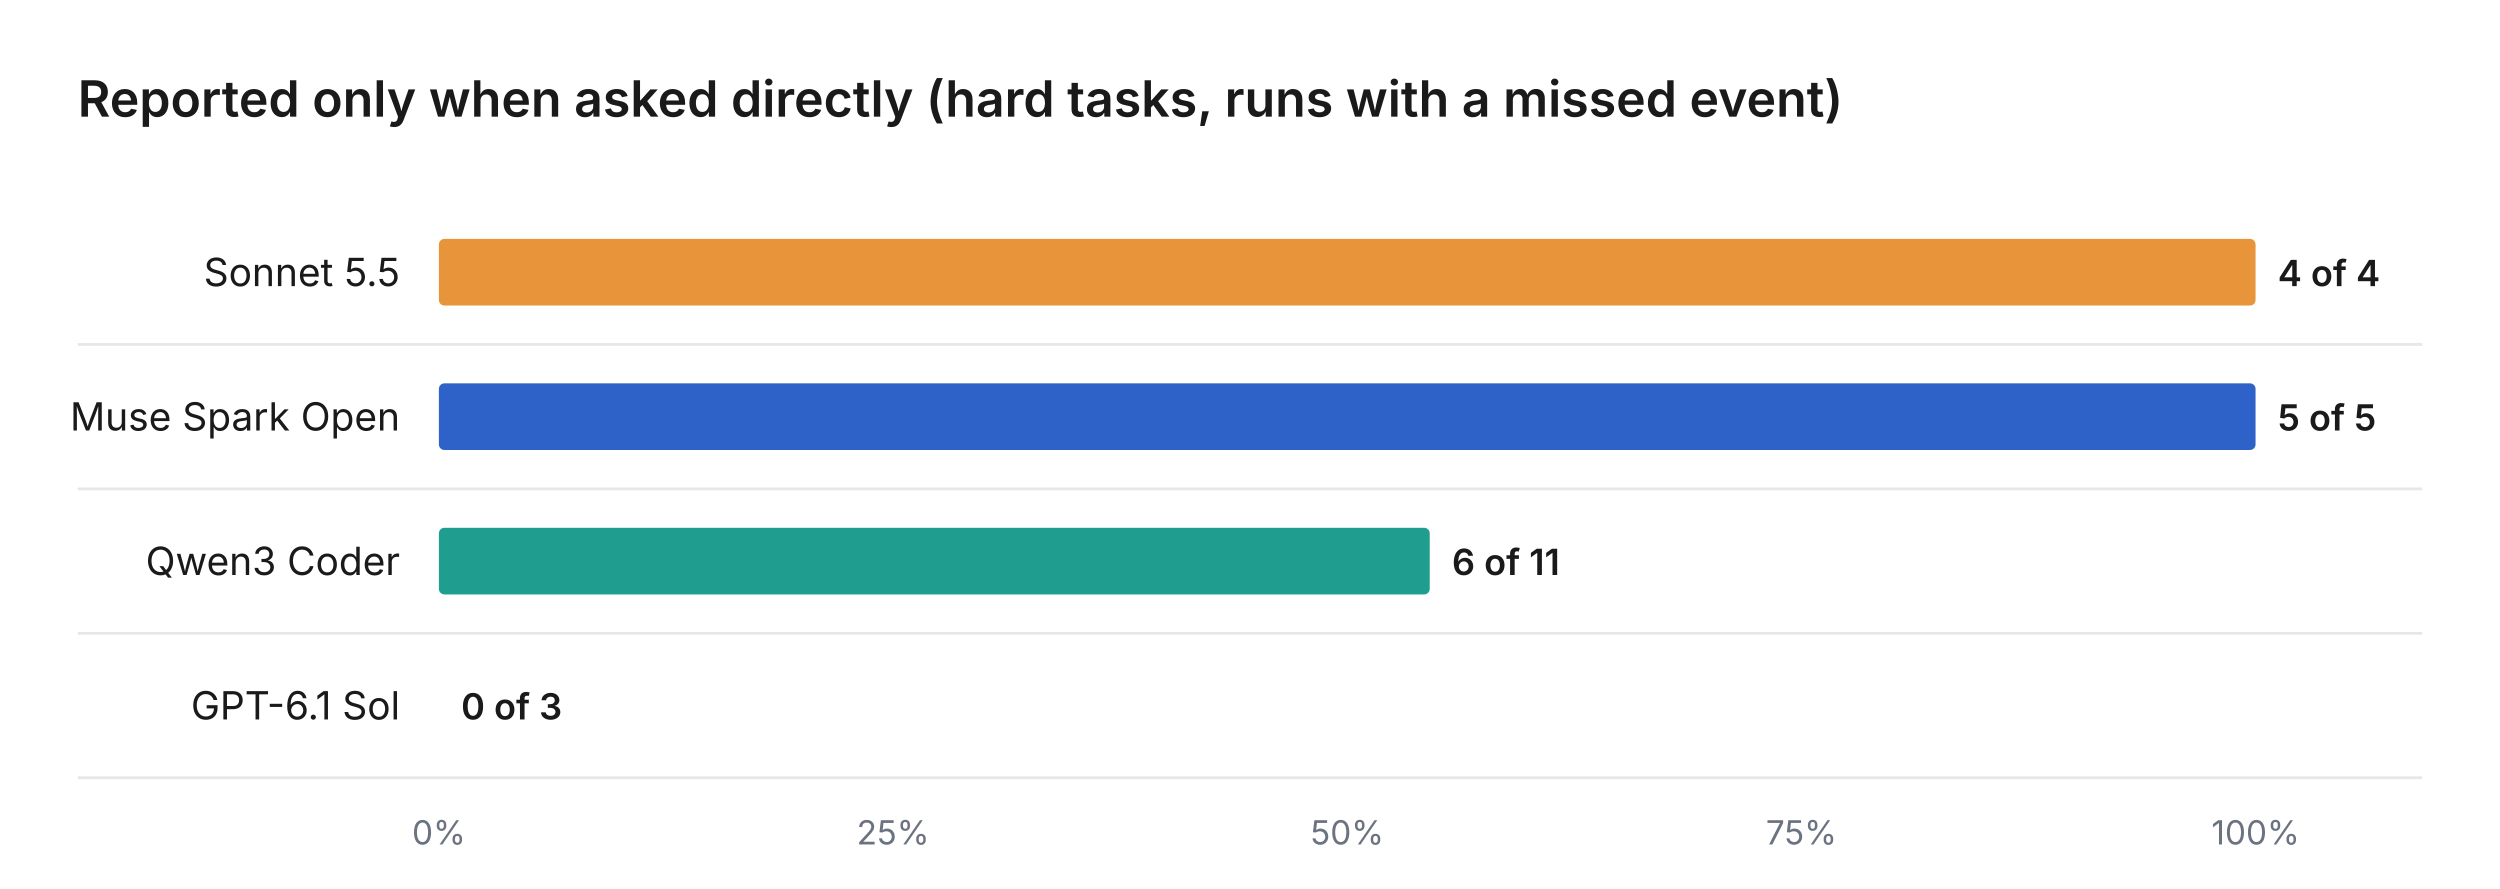
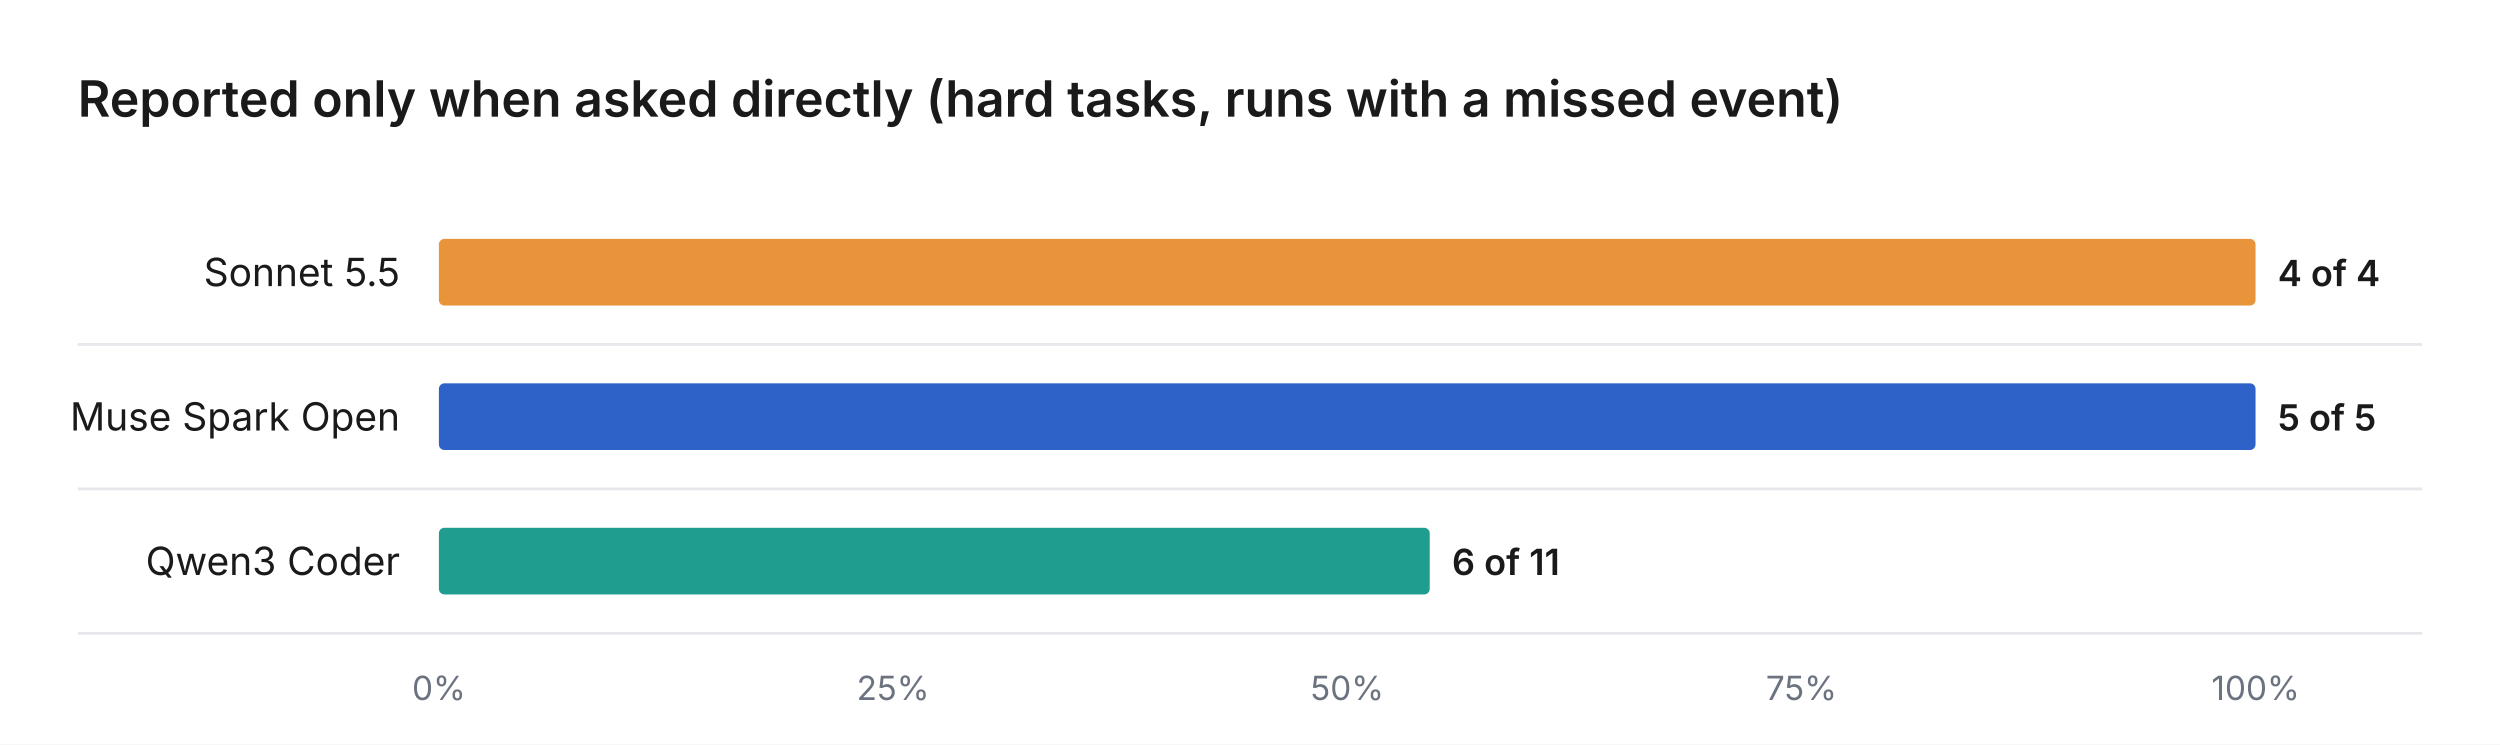
- <svg xmlns="http://www.w3.org/2000/svg" viewBox="0 0 900 320" width="900" height="320" role="img" aria-label="Share of runs with a missed event where the agent confirmed it when asked directly" font-family="Inter,'Helvetica Neue',Helvetica,Arial,sans-serif">
-   <rect width="900" height="320" fill="#ffffff" />
+ <svg xmlns="http://www.w3.org/2000/svg" viewBox="0 0 900 268" width="900" height="268" role="img" aria-label="Share of runs with a missed event where the agent confirmed it when asked directly" font-family="Inter,'Helvetica Neue',Helvetica,Arial,sans-serif">
+   <rect width="900" height="268" fill="#ffffff" />
  <text x="28.0" y="42.0" font-size="18" text-anchor="start" fill="#1a1a1a" font-weight="600">Reported only when asked directly (hard tasks, runs with a missed event)</text>
  <line x1="28.0" y1="124.0" x2="872.0" y2="124.0" stroke="#e5e7eb" />
  <text x="144.0" y="103.0" font-size="14" text-anchor="end" fill="#1a1a1a" font-weight="normal">Sonnet 5.5</text>
  <rect x="158" y="86.0" width="654.0" height="24" rx="2" fill="#e8943a" />
  <text x="820.0" y="103.0" font-size="13" text-anchor="start" fill="#1a1a1a" font-weight="600">4 of 4</text>
  <line x1="28.0" y1="176.0" x2="872.0" y2="176.0" stroke="#e5e7eb" />
  <text x="144.0" y="155.0" font-size="14" text-anchor="end" fill="#1a1a1a" font-weight="normal">Muse Spark Open</text>
  <rect x="158" y="138.0" width="654.0" height="24" rx="2" fill="#2f62c9" />
  <text x="820.0" y="155.0" font-size="13" text-anchor="start" fill="#1a1a1a" font-weight="600">5 of 5</text>
  <line x1="28.0" y1="228.0" x2="872.0" y2="228.0" stroke="#e5e7eb" />
  <text x="144.0" y="207.0" font-size="14" text-anchor="end" fill="#1a1a1a" font-weight="normal">Qwen3 Coder</text>
  <rect x="158" y="190.0" width="356.7" height="24" rx="2" fill="#1f9d8f" />
  <text x="522.7" y="207.0" font-size="13" text-anchor="start" fill="#1a1a1a" font-weight="600">6 of 11</text>
-   <line x1="28.0" y1="280.0" x2="872.0" y2="280.0" stroke="#e5e7eb" />
-   <text x="144.0" y="259.0" font-size="14" text-anchor="end" fill="#1a1a1a" font-weight="normal">GPT-6.1 Sol</text>
-   <rect x="158" y="242.0" width="0.0" height="24" rx="2" fill="#8453c4" />
-   <text x="166.0" y="259.0" font-size="13" text-anchor="start" fill="#1a1a1a" font-weight="600">0 of 3</text>
-   <text x="158.0" y="304.0" font-size="12" text-anchor="middle" fill="#6b7280" font-weight="normal">0%</text>
-   <text x="321.5" y="304.0" font-size="12" text-anchor="middle" fill="#6b7280" font-weight="normal">25%</text>
-   <text x="485.0" y="304.0" font-size="12" text-anchor="middle" fill="#6b7280" font-weight="normal">50%</text>
-   <text x="648.5" y="304.0" font-size="12" text-anchor="middle" fill="#6b7280" font-weight="normal">75%</text>
-   <text x="812.0" y="304.0" font-size="12" text-anchor="middle" fill="#6b7280" font-weight="normal">100%</text>
+   <text x="158.0" y="252.0" font-size="12" text-anchor="middle" fill="#6b7280" font-weight="normal">0%</text>
+   <text x="321.5" y="252.0" font-size="12" text-anchor="middle" fill="#6b7280" font-weight="normal">25%</text>
+   <text x="485.0" y="252.0" font-size="12" text-anchor="middle" fill="#6b7280" font-weight="normal">50%</text>
+   <text x="648.5" y="252.0" font-size="12" text-anchor="middle" fill="#6b7280" font-weight="normal">75%</text>
+   <text x="812.0" y="252.0" font-size="12" text-anchor="middle" fill="#6b7280" font-weight="normal">100%</text>
</svg>
